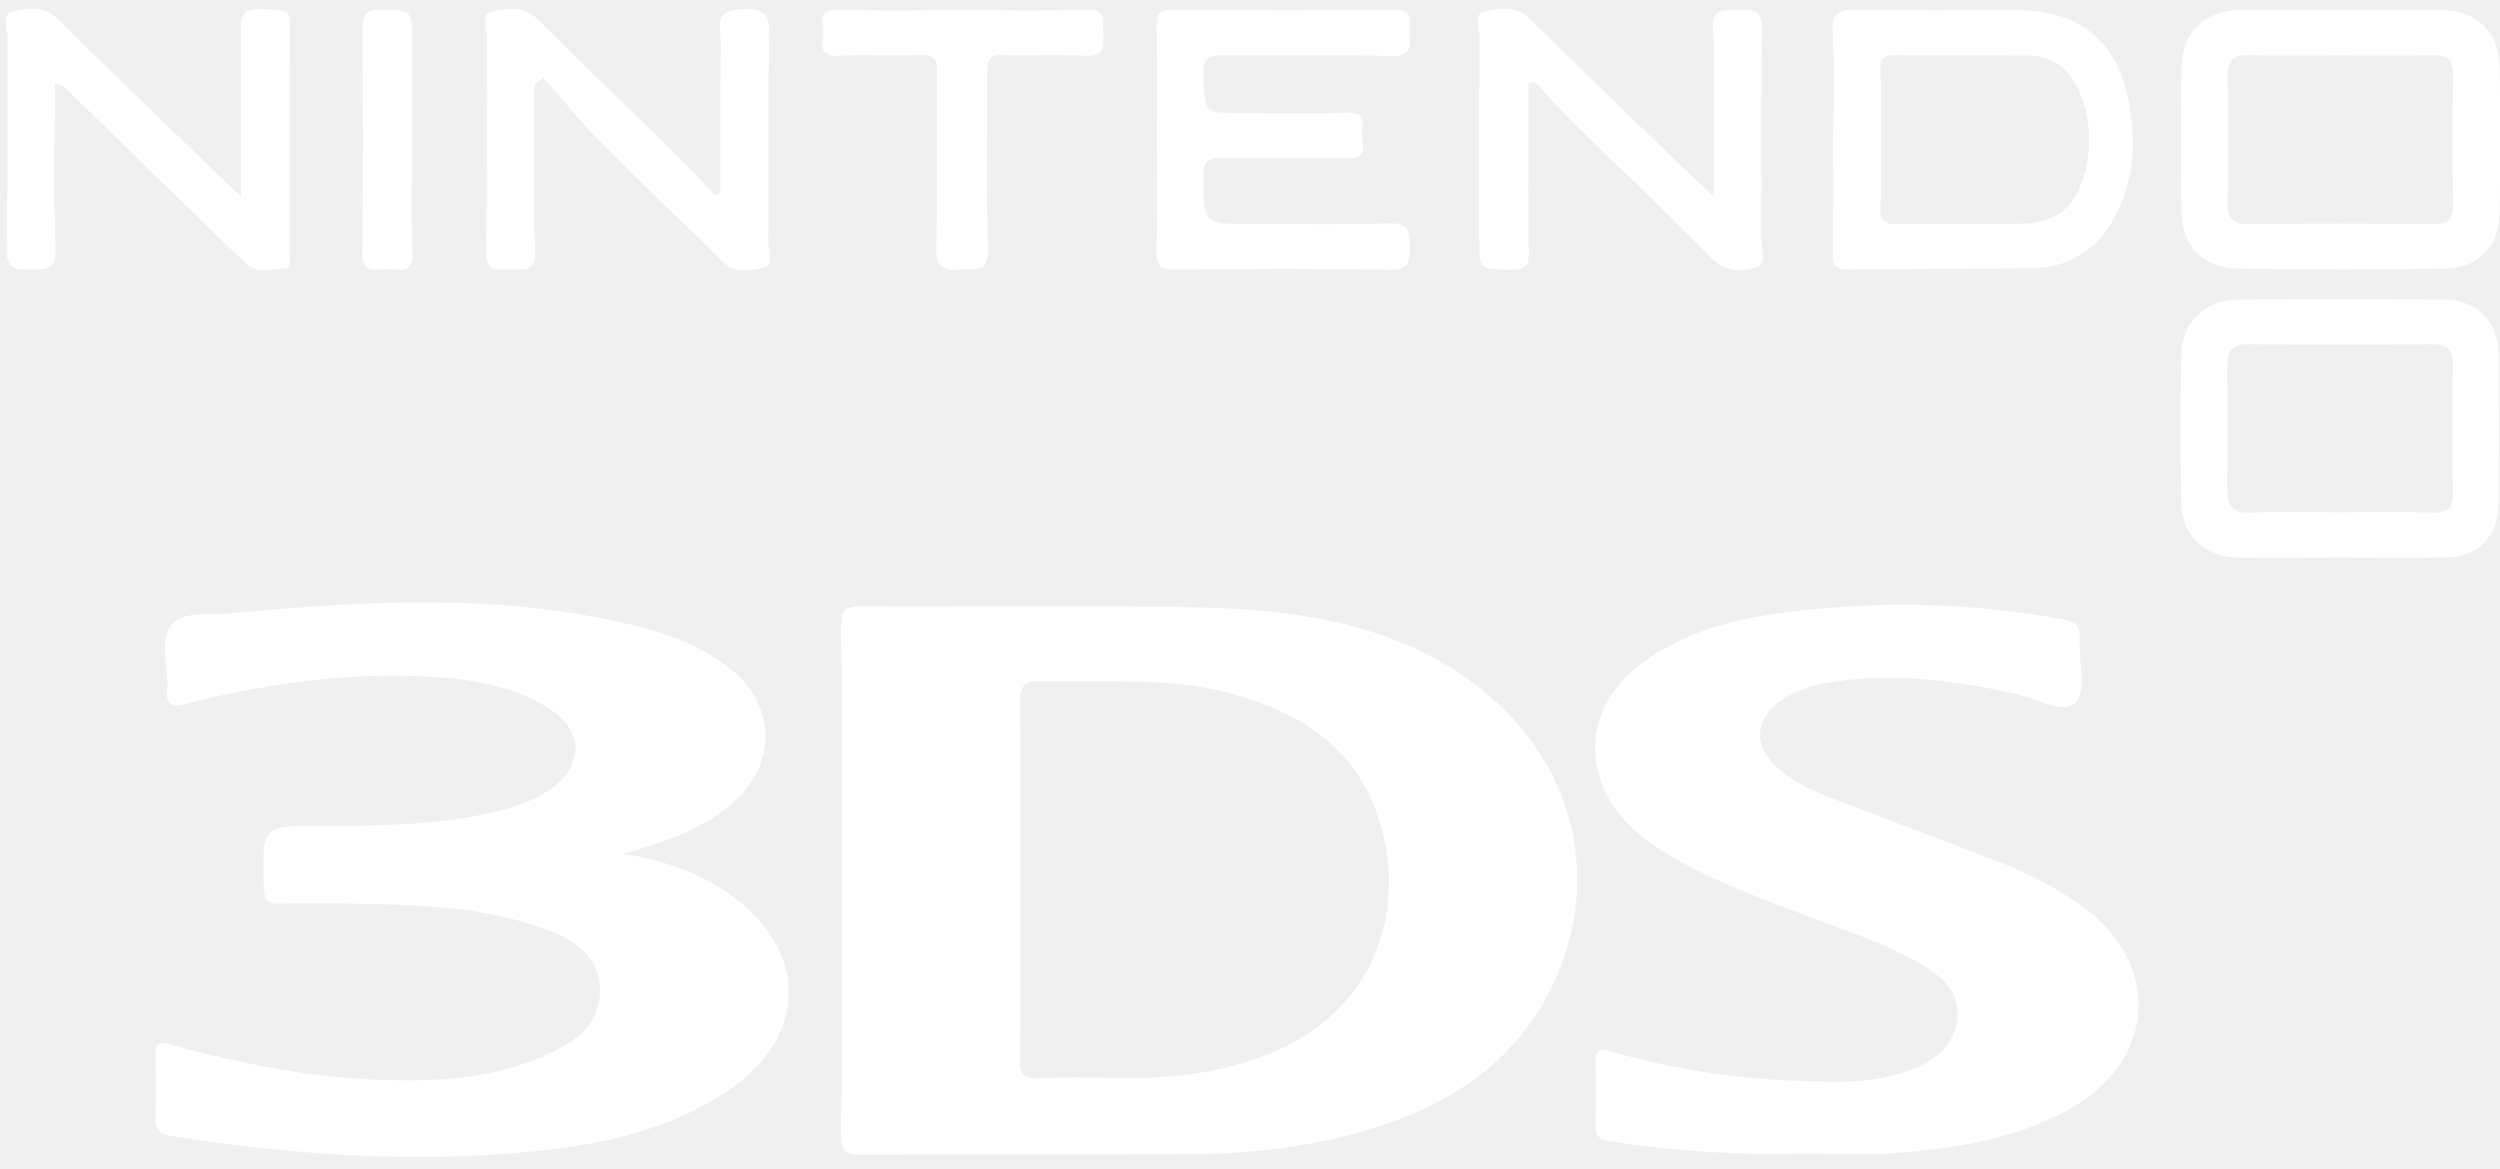
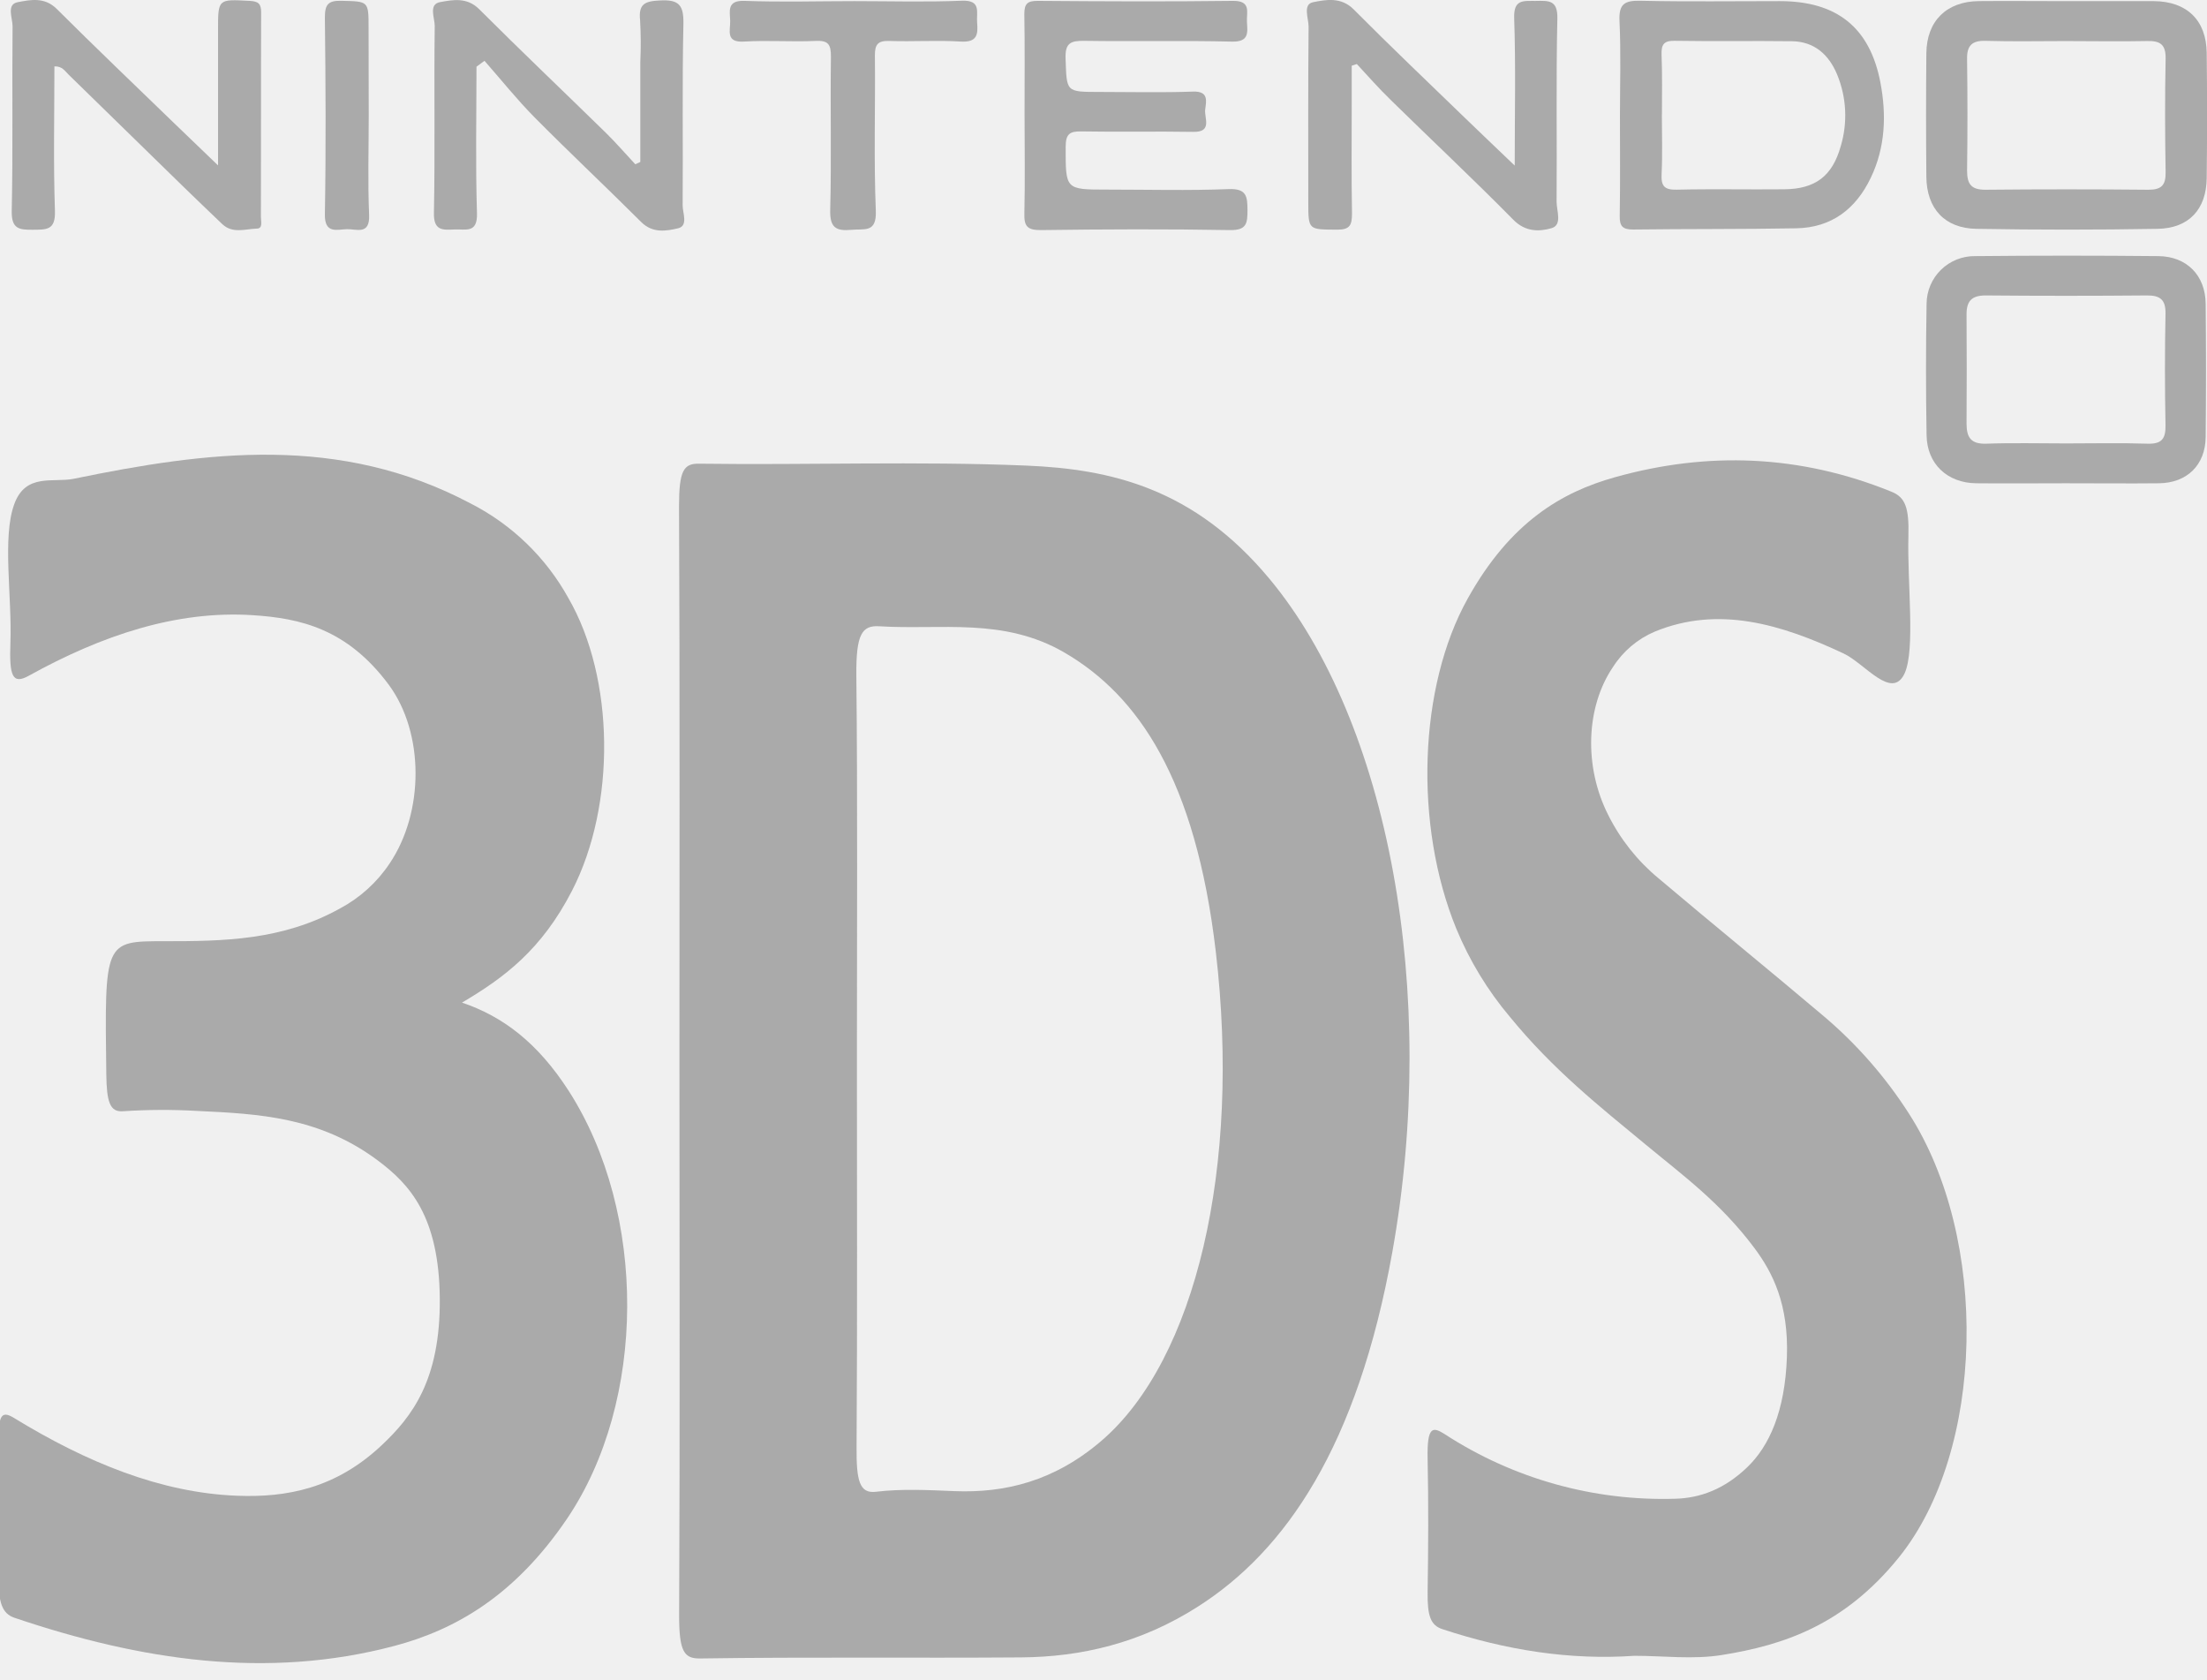
- <svg xmlns="http://www.w3.org/2000/svg" id="Nintendo3DS" viewBox="0 0 943.25 440.86">
+ <svg xmlns="http://www.w3.org/2000/svg" viewBox="0 0 579.26 440.86">
  <defs>
-     <style>.cls-1{fill:#fff;}</style>
+     <style>.cls-1{fill:#aaa;}</style>
  </defs>
-   <path class="cls-1" d="M234.83,322.12c15.59,2.4,28.81,7,40.52,15.27,29.9,21.2,29.66,53.77-.69,74.15-19.83,13.31-42.41,19.19-65.65,22-48.33,5.83-96.44,2.51-144.39-4.88-4.68-.72-6.18-2.65-6-7.22.31-7.67.28-15.37,0-23-.17-4.73,1-5.68,5.78-4.33,27.73,7.73,55.93,13,84.79,13.48,18.83.33,37.56-1.23,55.14-8.78,11.26-4.85,22.24-11.18,22-25.34-.25-14.38-11.67-19.85-23.3-23.84-22.38-7.69-45.75-8.18-69.06-8.68-9.39-.21-18.79-.27-28.16,0-5,.17-6.15-1.68-6.28-6.4-.65-23.05-.79-23.05,22-23,22.47,0,44.93-.11,66.93-5.69,6.64-1.68,13.07-3.93,18.78-7.8,13.16-8.9,13.17-22.55-.3-30.9-15.78-9.78-33.7-11.58-51.67-12.11-28.89-.85-57.27,3.46-85.19,10.5-6.2,1.57-7.42,0-7-5.65.65-8.17-3.15-18.26,1.43-24.05,4.36-5.49,14.83-3.69,22.63-4.42,50.49-4.73,101-7.79,151,4.3,13.33,3.22,26.19,7.73,37.13,16.36,17.57,13.89,18.15,35.8,1.35,50.68C265.1,313,250.88,317.8,234.83,322.12Z" />
-   <path class="cls-1" d="M680.63,435.23a401.7,401.7,0,0,1-73.07-4.62c-4.4-.67-5.73-2.2-5.59-6.41.25-7.67.35-15.37,0-23-.28-5.79,2-5.64,6.53-4.32,28.61,8.28,57.91,11.52,87.62,11.17a69.75,69.75,0,0,0,27.41-5.46c8.35-3.66,14.32-9.67,15-19.08.7-9.11-5.32-14.59-12.39-18.9-12.94-7.87-27.27-12.59-41.33-17.9-17.52-6.62-35.16-12.94-51.59-22.1-7.48-4.18-14.61-8.86-20.38-15.27-16.14-17.95-14.39-41.9,4.29-57.19,16.23-13.28,35.84-18.43,55.93-21a338.56,338.56,0,0,1,105.3,2.52c5.13,1,6.61,2.77,6.32,7.65-.49,8.2,2.7,19.64-1.51,23.79-4.81,4.74-15.19-1.75-23.11-3.44-23.77-5.09-47.6-8.34-71.86-3.78A42,42,0,0,0,672.43,264c-10.39,6.94-11.16,17.27-1.89,25.63,5.56,5,12.23,8.31,19.13,11,20.91,8.06,41.93,15.81,62.83,23.89a148.45,148.45,0,0,1,32.42,16.86c30.74,21.73,29,58.42-3.83,76.91-20.82,11.72-43.9,15.15-67.22,16.87C702.85,435.91,691.71,435.23,680.63,435.23Z" />
-   <path class="cls-1" d="M317.51,331.62c0-31.83.18-63.66-.16-95.49-.06-6.14,1.76-7.38,7.58-7.34,41.5.26,83-.46,124.5.33,31.89.6,63.6,3.84,92.39,19.59,45.37,24.82,64.44,71.68,46.74,116.64C575.31,399,548.05,417,514.72,426.71c-21.91,6.37-44.57,8.72-67.39,8.8-40.65.13-81.3-.1-121.95.18-6.1,0-8.14-1.07-8.06-7.73C317.73,395.85,317.51,363.73,317.51,331.62Zm67.48.17c0,22.46.19,44.92-.13,67.37-.09,5.74,1.09,8,7.33,7.67,9.92-.54,19.9-.29,29.84-.11,19.2.35,38-1.7,56-8.76,35.77-14,53-47.39,43.4-84.63-7.7-29.92-29.57-44.42-57.6-51.84-23.15-6.13-46.87-3.88-70.4-4.55-6.51-.18-8.79,1.39-8.64,8.34C385.28,287.44,385,309.62,385,331.79Z" />
-   <path class="cls-1" d="M882.66,210.39c-12.79,0-25.58.12-38.36,0-12.39-.15-21.09-8.34-21.31-20.69q-.48-28.11,0-56.25c.22-11.61,9.15-20.3,20.93-20.41q39.21-.39,78.43,0c12.24.12,20.19,8.28,20.31,20.43.18,19,.21,38.08,0,57.11-.15,11.94-7.94,19.59-19.93,19.78C909.38,210.54,896,210.38,882.66,210.39Zm.12-17.08c11.65,0,23.31-.27,35,.11,6.1.21,7.84-2.09,7.73-7.93q-.47-23.85,0-47.73c.11-6-2.25-7.91-8-7.86q-34.53.3-69.06,0c-6-.06-8.16,2.49-8.13,8.09.08,15.63.11,31.25,0,46.88-.05,5.94,1.95,8.8,8.47,8.56C860,193,871.41,193.31,882.78,193.31Z" />
-   <path class="cls-1" d="M883,3.78c12.52,0,25-.08,37.55,0,14.08.11,22.41,8.12,22.58,22.09q.33,26.86,0,53.74c-.15,13.38-7.61,21.51-21,21.74q-38.82.64-77.64,0c-13.61-.21-21.36-8.7-21.48-22.34q-.24-26.44,0-52.9c.14-13.82,8.6-22.2,22.46-22.36C857.93,3.66,870.44,3.77,883,3.78Zm-.41,17.11c-11.37,0-22.74.25-34.1-.11-6-.18-8.09,2.1-8,7.92q.32,23.87,0,47.73c-.08,5.73,1.76,8.17,7.82,8.11,23.3-.24,46.61-.2,69.91,0,5.51,0,7.47-1.89,7.37-7.47-.29-16.19-.33-32.4,0-48.59.13-6.17-2.26-7.83-8-7.67C905.86,21.12,894.2,20.89,882.55,20.89Z" />
-   <path class="cls-1" d="M691.66,53.18c0-13.64.46-27.3-.18-40.91-.35-7.4,2.22-8.82,9.06-8.66,19.89.47,39.79.16,59.69.17,24.26,0,38.53,11.18,43,34.85,2.64,13.84,2.15,27.76-4.11,40.86-6.42,13.42-16.85,21.4-32,21.67-23.3.42-46.61.22-69.91.52-4.51.06-5.79-1.45-5.71-5.87C691.82,81.61,691.66,67.39,691.66,53.18Zm18-.86c0,8.52.32,17.06-.11,25.56-.26,5.23,1.26,6.82,6.6,6.69,15.34-.37,30.69,0,46-.17,13.35-.12,20.56-5.65,24.17-18.35a45.9,45.9,0,0,0-1.54-30.88c-3.53-8.49-9.73-14.09-19.37-14.21-16.76-.22-33.53.1-50.3-.18-4.76-.08-5.67,1.79-5.55,6C709.84,35.27,709.67,43.79,709.66,52.32Z" />
-   <path class="cls-1" d="M646.57,74.25c0-22.41.48-42.79-.23-63.13-.29-8.35,4-7.35,9.33-7.44,5.53-.09,9.36-.41,9.18,7.62-.6,26.15-.12,52.32-.34,78.49,0,3.87,2.57,9.92-2.18,11.29-5.24,1.51-11.2,1.68-16.4-3.6-17.14-17.43-35-34.17-52.44-51.29-5.06-5-9.73-10.29-14.58-15.46l-2.18.73V47.83c0,15.64-.18,31.29.1,46.93.09,4.9-.72,7-6.37,7-12.35-.1-12.35.25-12.35-11.89,0-25-.12-50.06.13-75.09,0-3.58-2.6-9.55,1.89-10.48,5.57-1.16,12-2.43,17.48,3.07,15.62,15.74,31.71,31,47.64,46.46C631.87,60.24,638.56,66.58,646.57,74.25Z" />
-   <path class="cls-1" d="M436.51,52c0-14.22.15-28.43-.09-42.64-.08-4.46,1.28-5.73,5.77-5.7,27.87.21,55.74.36,83.6,0,8-.12,5.82,4.83,6,8.93.24,4.54,1.06,8.71-6.43,8.52-21-.52-42.09,0-63.12-.32-6-.1-8.47.89-8.22,7.72.51,14.15.07,14.16,14.49,14.16,13.36,0,26.74.35,40.09-.14,6.85-.25,5.7,4.06,5.25,7.68s3.29,9.72-5.19,9.58c-15.92-.28-31.85.09-47.77-.19-5-.09-6.82,1-6.84,6.47,0,18.41-.3,18.41,17.87,18.41,17.35,0,34.71.46,52-.21,7.72-.3,8,3.2,8,9,0,5.58-.32,8.65-7.53,8.52-27-.48-54-.36-81-.05-5.67.06-7.19-1.53-7-7.09C436.77,80.44,436.51,66.22,436.51,52Z" />
-   <path class="cls-1" d="M363.59,3.78c15.36,0,30.74.45,46.07-.17,8.39-.35,6.17,4.89,6.56,9.33.45,5.14,0,8.53-6.88,8.1-10.2-.64-20.48.08-30.7-.27-4.91-.16-6.27,1.44-6.22,6.26.23,22.17-.51,44.38.38,66.52.39,9.64-4.9,7.62-10.4,8.14-6.74.63-9.34-1-9.14-8.53.57-21.88.06-43.78.31-65.67.06-5-.93-7-6.47-6.75-10.22.49-20.5-.34-30.7.29-8,.49-5.86-4.76-5.93-8.8-.08-4.25-1.68-9,6.2-8.64C332.29,4.25,348,3.78,363.59,3.78Z" />
-   <path class="cls-1" d="M201.65,31.87c0,20.93-.45,41.88.21,62.8.27,8.79-5,6.71-9.71,7-5.14.26-8.9.48-8.75-7.13.53-26.7.08-53.41.35-80.11,0-3.46-2.76-9.3,2.34-10.21,5.36-.95,11.47-2.19,16.68,3,17.87,17.87,36.2,35.29,54.25,53,4.4,4.31,8.44,9,12.64,13.51l2.15-1V29.83c0-6,.5-12-.13-17.89-.73-6.95,2.05-8.1,8.48-8.46,8.4-.46,10.28,2.15,10.09,10.29-.57,25.84-.12,51.7-.33,77.55,0,3.32,2.45,8.71-1.89,9.72-5.08,1.18-10.94,2.27-15.89-2.7-15-15.09-30.62-29.63-45.61-44.76C219,45.93,212.2,37.45,205.07,29.35Z" />
-   <path class="cls-1" d="M155.47,52.8c0,14.21-.44,28.44.16,42.62.36,8.72-5.42,6-9.54,6.08-4.35.12-9.56,2.16-9.42-6.34.49-28.12.33-56.26.06-84.39,0-5.54,1.4-7.28,7.08-7.14,11.65.29,11.66,0,11.66,11.66Z" />
-   <path class="cls-1" d="M90.89,74.17V16.1c0-13.33,0-13.17,13.58-12.43,3.68.19,4.86,1.2,4.85,4.9-.12,29.26,0,58.52-.11,87.78,0,1.8.94,4.84-1.79,4.91-4.91.14-10.28,2.25-14.64-1.86-5.78-5.46-11.49-11-17.19-16.54q-24.4-23.79-48.8-47.6c-1.52-1.46-2.71-3.66-6.07-3.52,0,20.7-.48,41.34.23,61.94.29,8.39-3.71,8-9.6,8.07s-9-.45-8.87-8c.55-26.41.09-52.84.37-79.26C2.88,11,.1,5.14,5.06,4.21c5.31-1,11.46-2.33,16.68,2.88C38.2,23.57,55.08,39.62,71.81,55.82,77.61,61.44,83.44,67,90.89,74.17Z" />
+   <g id="Nintendo3DS">
+     <g id="nintendo-3" data-name="nintendo">
+       <path class="cls-1" d="M542.16,126.84c-7.84,0-15.67.08-23.5,0-7.59-.09-12.92-5.11-13-12.67q-.3-17.22,0-34.45a12.58,12.58,0,0,1,12.82-12.5q24-.24,48,0c7.49.07,12.36,5.07,12.43,12.51q.18,17.49,0,35c-.09,7.31-4.86,12-12.2,12.11C558.52,126.93,550.34,126.83,542.16,126.84Zm.07-10.46c7.13,0,14.27-.17,21.4.07,3.74.12,4.81-1.28,4.74-4.86q-.29-14.61,0-29.23c.07-3.7-1.38-4.85-4.92-4.82q-21.15.19-42.3,0c-3.69,0-5,1.52-5,4.95.05,9.57.07,19.14,0,28.71,0,3.64,1.19,5.39,5.19,5.25C528.29,116.2,535.26,116.38,542.23,116.38Z" />
+       <path class="cls-1" d="M542.34.3c7.66,0,15.33,0,23,0,8.63.07,13.73,5,13.84,13.53q.2,16.45,0,32.92c-.09,8.19-4.67,13.17-12.88,13.31q-23.77.41-47.55,0c-8.33-.12-13.08-5.32-13.15-13.68q-.15-16.2,0-32.39c.08-8.47,5.27-13.6,13.75-13.7C527,.22,534.67.3,542.34.3Zm-.25,10.48c-7,0-13.93.15-20.89-.06-3.66-.12-5,1.28-4.91,4.84q.19,14.62,0,29.24c0,3.51,1.07,5,4.78,5q21.4-.21,42.82,0c3.37,0,4.57-1.16,4.51-4.58-.17-9.91-.2-19.84,0-29.75.08-3.78-1.38-4.8-4.91-4.7C556.37,10.92,549.23,10.78,542.09,10.78Z" />
+       <path class="cls-1" d="M425.18,30.56c0-8.36.28-16.72-.12-25.06C424.85,1,426.43.1,430.61.2c12.18.28,24.38.09,36.56.1,14.86,0,23.6,6.85,26.37,21.35,1.61,8.47,1.32,17-2.52,25-3.93,8.22-10.32,13.11-19.59,13.27-14.26.26-28.54.14-42.81.32-2.77,0-3.55-.89-3.5-3.59C425.27,48,425.18,39.26,425.18,30.56Zm11-.53c0,5.22.19,10.45-.07,15.66-.16,3.2.78,4.17,4,4.09,9.4-.22,18.8,0,28.2-.1,8.17-.08,12.59-3.46,14.8-11.24a28.12,28.12,0,0,0-.94-18.91c-2.17-5.21-6-8.64-11.86-8.71-10.27-.13-20.54.06-30.81-.11-2.92-.05-3.47,1.1-3.4,3.66C436.31,19.58,436.2,24.81,436.2,30Z" />
+       <path class="cls-1" d="M397.56,43.46c0-13.72.29-26.21-.14-38.67-.18-5.11,2.48-4.5,5.71-4.55,3.39-.06,5.74-.25,5.62,4.66-.36,16-.07,32.05-.2,48.08,0,2.37,1.57,6.08-1.34,6.91-3.21.93-6.86,1-10-2.2C386.67,47,375.74,36.76,365.05,26.27c-3.1-3-6-6.3-8.93-9.46l-1.34.44v10c0,9.58-.1,19.16.07,28.74,0,3-.45,4.31-3.9,4.29-7.57-.06-7.57.15-7.57-7.28,0-15.33-.07-30.66.08-46,0-2.2-1.59-5.85,1.16-6.42C348-.09,352-.87,355.33,2.5c9.56,9.64,19.42,19,29.17,28.45C388.56,34.88,392.65,38.76,397.56,43.46Z" />
+       <path class="cls-1" d="M268.91,29.84c0-8.71.09-17.42-.06-26.12,0-2.73.78-3.51,3.54-3.49,17.06.13,34.13.22,51.2,0,4.87-.07,3.56,3,3.69,5.47.15,2.78.65,5.33-3.94,5.22-12.88-.32-25.77,0-38.66-.2-3.68-.06-5.18.55-5,4.73.31,8.67,0,8.68,8.87,8.68,8.19,0,16.38.21,24.56-.09,4.19-.15,3.49,2.49,3.21,4.7s2,6-3.18,5.87c-9.75-.17-19.5.06-29.25-.12-3.06-.05-4.18.59-4.19,4,0,11.27-.18,11.27,10.94,11.27,10.63,0,21.26.29,31.87-.13,4.73-.18,4.89,2,4.91,5.54,0,3.42-.2,5.3-4.62,5.22-16.54-.3-33.09-.22-49.63,0-3.47,0-4.41-.94-4.31-4.35C269.07,47.25,268.91,38.54,268.91,29.84Z" />
+       <path class="cls-1" d="M224.25.3c9.41,0,18.82.28,28.21-.11,5.14-.21,3.78,3,4,5.72.27,3.15,0,5.23-4.21,5-6.25-.39-12.54.05-18.81-.16-3-.1-3.84.88-3.81,3.83.14,13.58-.31,27.18.24,40.74.24,5.9-3,4.67-6.37,5-4.13.38-5.72-.6-5.6-5.23.35-13.4,0-26.81.19-40.22,0-3.08-.57-4.3-4-4.13-6.26.29-12.56-.21-18.81.17-4.91.31-3.58-2.91-3.63-5.39s-1-5.49,3.8-5.29C205.08.59,214.67.3,224.25.3Z" />
+       <path class="cls-1" d="M125.06,17.5c0,12.82-.27,25.65.13,38.46.17,5.39-3,4.12-5.94,4.27-3.15.16-5.46.29-5.36-4.37.32-16.35,0-32.71.21-49.06,0-2.12-1.69-5.7,1.43-6.25,3.28-.59,7-1.35,10.22,1.84C136.7,13.34,147.92,24,159,34.84c2.69,2.64,5.16,5.51,7.74,8.27l1.32-.6V16.25A105.18,105.18,0,0,0,168,5.3c-.45-4.26,1.25-5,5.19-5.18,5.15-.29,6.29,1.31,6.18,6.3-.35,15.82-.07,31.66-.2,47.49,0,2,1.5,5.34-1.16,6-3.11.72-6.7,1.39-9.73-1.65C159,49,149.48,40.07,140.3,30.8c-4.64-4.69-8.77-9.88-13.14-14.84Z" />
+       <path class="cls-1" d="M96.78,30.33c0,8.7-.27,17.41.1,26.1.22,5.34-3.32,3.65-5.85,3.72s-5.85,1.32-5.76-3.88c.3-17.23.2-34.46,0-51.69,0-3.39.85-4.46,4.33-4.37,7.13.18,7.14,0,7.14,7.14Z" />
+       <path class="cls-1" d="M57.23,43.41V7.85c0-8.17,0-8.07,8.31-7.62,2.26.12,3,.74,3,3-.07,17.93,0,35.85-.06,53.77,0,1.1.58,3-1.1,3-3,.09-6.29,1.38-9-1.14-3.54-3.34-7-6.73-10.53-10.13Q32.91,34.17,18,19.58c-.93-.9-1.66-2.24-3.72-2.16,0,12.68-.29,25.32.14,37.94.18,5.14-2.27,4.9-5.88,4.94S3,60,3.08,55.41c.34-16.17.06-32.36.22-48.54,0-2.14-1.68-5.74,1.36-6.3,3.25-.61,7-1.44,10.22,1.76C25,12.42,35.3,22.25,45.54,32.17,49.09,35.61,52.67,39,57.23,43.41Z" />
+     </g>
+     <g id="_3ds" data-name="3ds">
+       <path class="cls-1" d="M121.26,263.14c10.76,3.64,19.88,10.56,28,23.16,20.64,32.13,20.47,81.49-.48,112.37-13.69,20.17-29.28,29.09-45.32,33.33-33.36,8.83-66.57,3.79-99.67-7.4-3.23-1.1-4.27-4-4.14-11,.22-11.62.2-23.28,0-34.9-.11-7.16.67-8.6,4-6.56,19.14,11.72,38.61,19.66,58.53,20.43,13,.51,25.93-1.86,38.06-13.31,7.78-7.34,15.36-16.94,15.19-38.4-.17-21.79-8.05-30.08-16.08-36.14-15.45-11.64-31.58-12.38-47.68-13.15a157.63,157.63,0,0,0-19.44.09c-3.41.25-4.24-2.55-4.33-9.71-.45-34.93-.54-34.93,15.18-34.92,15.51,0,31-.16,46.2-8.62a36,36,0,0,0,13-11.81c9.08-13.5,9.09-34.18-.21-46.84C91.12,165,78.75,162.26,66.34,161.46c-19.94-1.29-39.53,5.23-58.81,15.91-4.28,2.37-5.11,0-4.8-8.57.45-12.38-2.18-27.68,1-36.44,3-8.32,10.24-5.59,15.62-6.7,34.85-7.17,69.71-11.81,104.23,6.51A61,61,0,0,1,149.2,157c12.13,21,12.53,54.24.93,76.79C142.15,249.28,132.34,256.61,121.26,263.14Z" />
+       <path class="cls-1" d="M429,434.58c-16.9,1.18-33.71-1.47-50.44-7-3-1-3.95-3.32-3.86-9.7.18-11.63.24-23.3,0-34.91-.19-8.78,1.37-8.54,4.51-6.55a105,105,0,0,0,60.49,16.94c6.51-.17,12.9-2.5,18.91-8.29,5.76-5.54,9.89-14.65,10.39-28.91.48-13.81-3.68-22.11-8.56-28.64-8.93-11.93-18.82-19.08-28.53-27.13-12.09-10-24.27-19.62-35.61-33.5a88,88,0,0,1-14.07-23.14c-11.14-27.2-9.93-63.49,3-86.66,11.21-20.13,24.74-27.94,38.61-31.83,24.26-6.8,48.53-6,72.69,3.83,3.54,1.45,4.56,4.2,4.36,11.59-.33,12.42,1.86,29.77-1,36.06-3.32,7.19-10.48-2.65-16-5.22-16.41-7.71-32.86-12.63-49.61-5.73a24.26,24.26,0,0,0-10.9,9.23c-7.17,10.52-7.7,26.18-1.3,38.84a51.4,51.4,0,0,0,13.2,16.64c14.43,12.2,28.95,24,43.38,36.2A114,114,0,0,1,501,292.23c21.23,32.94,20,88.54-2.64,116.56-14.37,17.77-30.3,23-46.4,25.58C444.33,435.6,436.64,434.58,429,434.58Z" />
+       <path class="cls-1" d="M178.33,277.54c0-48.24.12-96.48-.11-144.71,0-9.31,1.22-11.19,5.23-11.13,28.65.39,57.31-.69,85.95.5,22,.92,43.9,5.83,63.77,29.69,31.32,37.62,44.49,108.64,32.26,176.77-9.14,51-28,78.33-51,93C299.34,431.31,283.69,434.88,268,435c-28.06.21-56.13-.14-84.18.28-4.22.06-5.63-1.62-5.57-11.72C178.48,374.89,178.33,326.21,178.33,277.54Zm46.58.27c0,34,.13,68.07-.09,102.1-.06,8.69.76,12.14,5.06,11.62,6.85-.82,13.74-.45,20.6-.17,13.26.53,26.24-2.57,38.68-13.27,24.69-21.26,36.57-71.83,29.95-128.27-5.31-45.33-20.4-67.31-39.75-78.56-16-9.29-32.36-5.87-48.6-6.89-4.5-.28-6.07,2.1-6,12.63C225.11,210.59,224.91,244.21,224.91,277.81Z" />
+     </g>
+   </g>
</svg>
